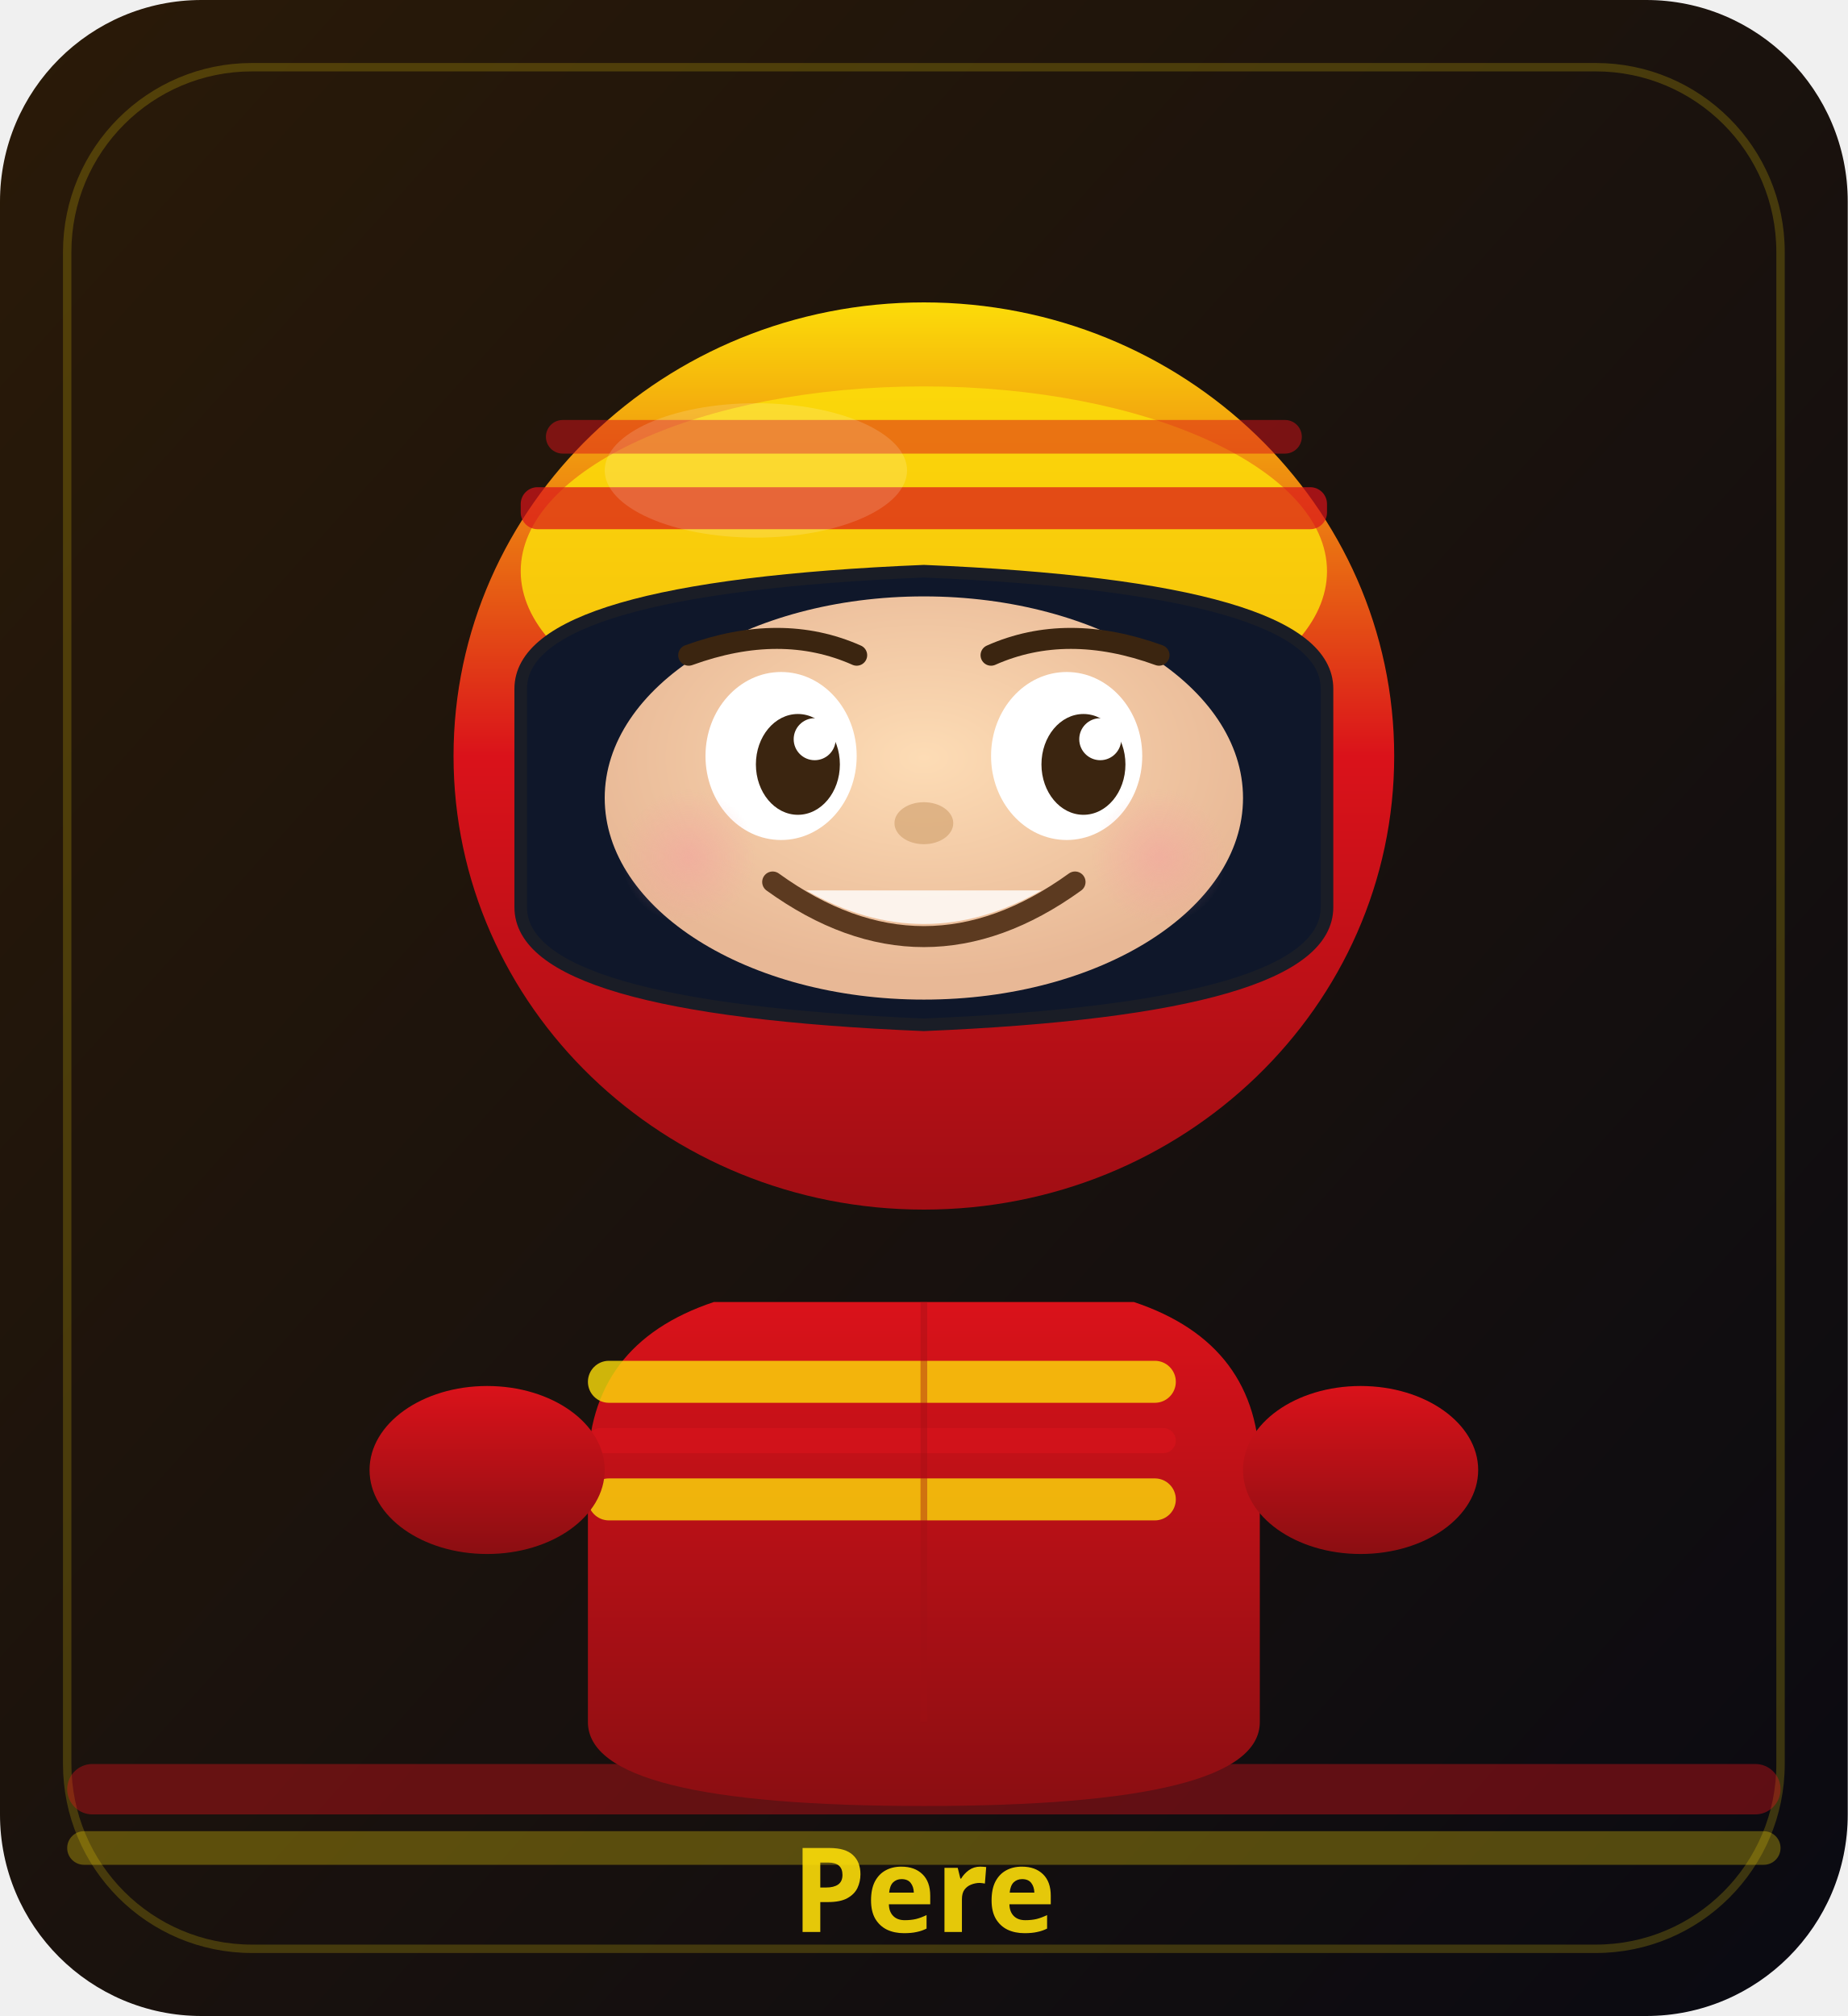
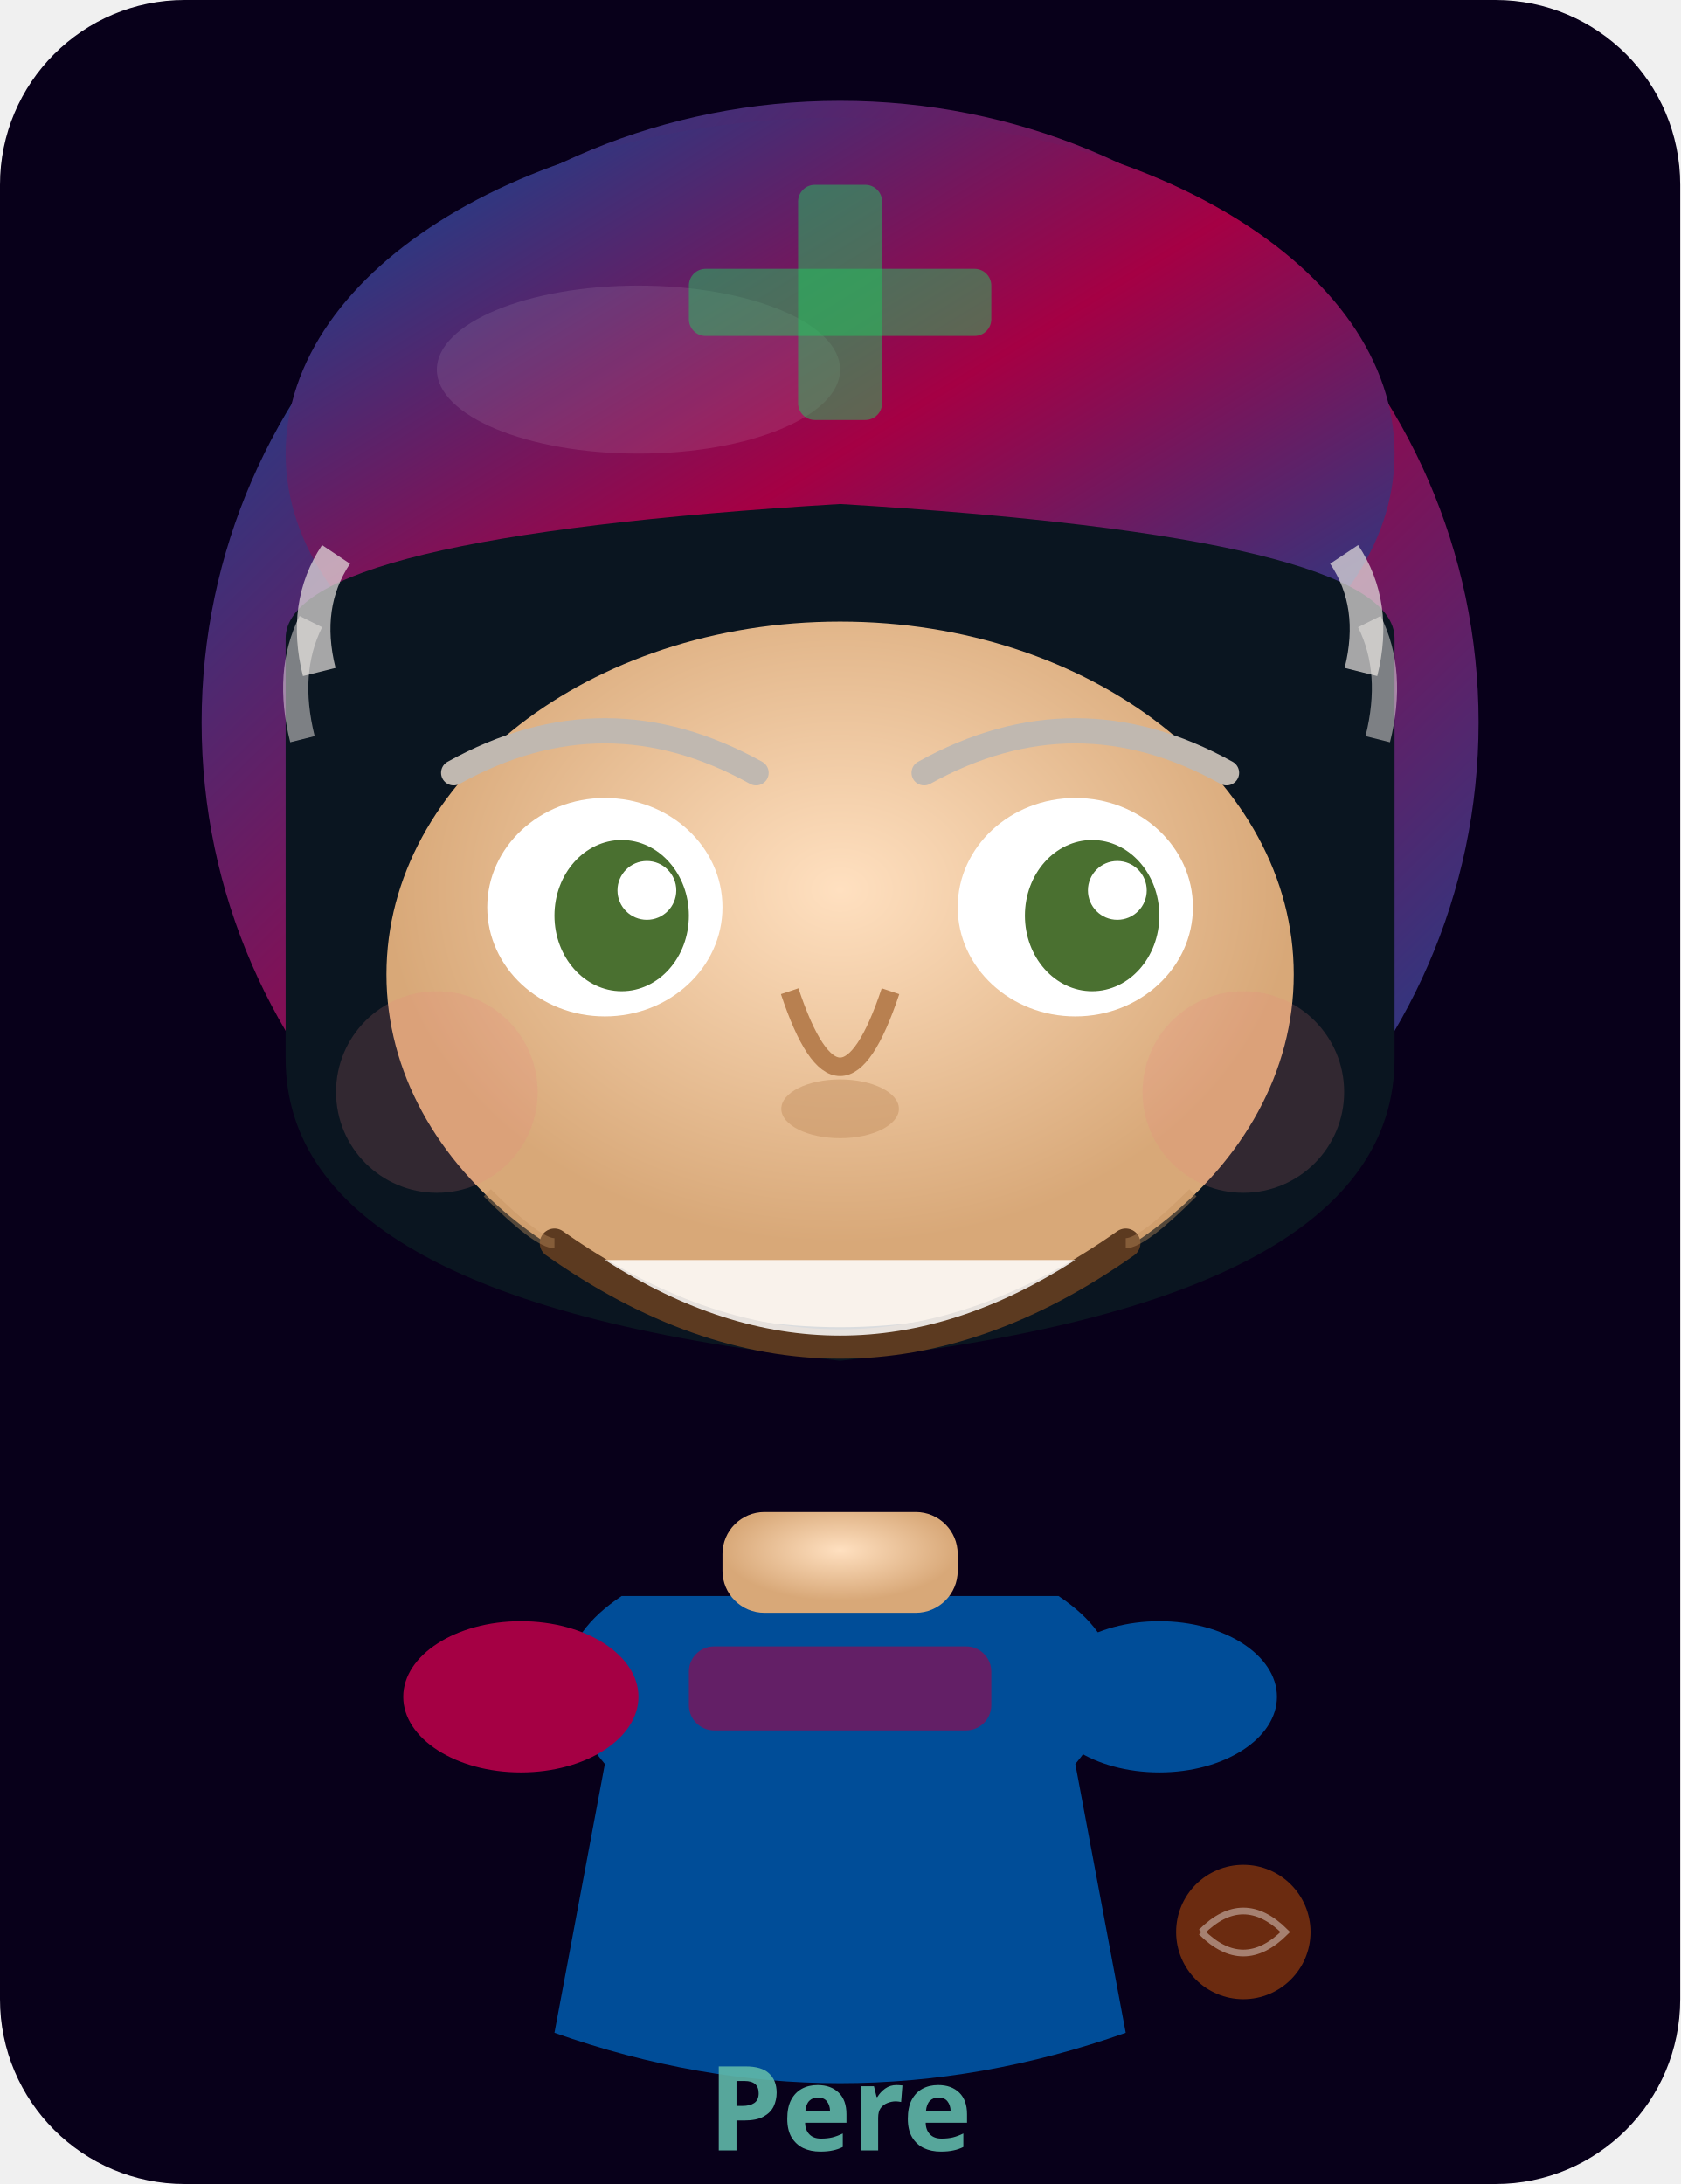
- <svg xmlns="http://www.w3.org/2000/svg" viewBox="0 0 220 240">
+ <svg xmlns="http://www.w3.org/2000/svg" viewBox="0 0 200 260">
  <defs>
-     <linearGradient id="p-bg" x1="0%" y1="0%" x2="100%" y2="100%">
-       <stop offset="0%" stop-color="#2a1a08" />
-       <stop offset="100%" stop-color="#0a0a12" />
+     <radialGradient id="ps" cx="50%" cy="38%" r="50%">
+       <stop offset="0%" stop-color="#FFE0C0" />
+       <stop offset="100%" stop-color="#D8A878" />
+     </radialGradient>
+     <linearGradient id="ph" x1="0%" y1="0%" x2="100%" y2="100%">
+       <stop offset="0%" stop-color="#004D98" />
+       <stop offset="50%" stop-color="#A50044" />
+       <stop offset="100%" stop-color="#004D98" />
    </linearGradient>
-     <linearGradient id="p-helmet" x1="0%" y1="0%" x2="0%" y2="100%">
-       <stop offset="0%" stop-color="#FCDD09" />
-       <stop offset="50%" stop-color="#DA121A" />
-       <stop offset="100%" stop-color="#A00E14" />
-     </linearGradient>
-     <linearGradient id="p-suit" x1="0%" y1="0%" x2="0%" y2="100%">
-       <stop offset="0%" stop-color="#DA121A" />
-       <stop offset="100%" stop-color="#8B0E12" />
-     </linearGradient>
-     <radialGradient id="p-skin" cx="50%" cy="40%" r="55%">
-       <stop offset="0%" stop-color="#FDDCB5" />
-       <stop offset="100%" stop-color="#E8B896" />
-     </radialGradient>
-     <radialGradient id="p-cheek" cx="50%" cy="50%" r="50%">
-       <stop offset="0%" stop-color="#F5A0A0" stop-opacity=".5" />
-       <stop offset="100%" stop-color="#F5A0A0" stop-opacity="0" />
-     </radialGradient>
  </defs>
-   <rect width="220" height="240" rx="24" fill="url(#p-bg)" />
-   <rect x="8" y="8" width="204" height="224" rx="22" fill="none" stroke="#FCDD09" stroke-width="1" opacity=".2" />
-   <rect x="8" y="210" width="204" height="6" rx="3" fill="#DA121A" opacity=".4" />
-   <rect x="8" y="218" width="204" height="4" rx="2" fill="#FCDD09" opacity=".3" />
-   <path d="M70 175 Q70 160 85 155 L135 155 Q150 160 150 175 L150 205 Q150 215 110 215 Q70 215 70 205 Z" fill="url(#p-suit)" />
-   <rect x="70" y="162" width="70" height="5" rx="2.5" fill="#FCDD09" opacity=".8" />
-   <rect x="70" y="170" width="70" height="3" rx="1.5" fill="#DA121A" opacity=".6" />
-   <rect x="70" y="176" width="70" height="5" rx="2.5" fill="#FCDD09" opacity=".8" />
-   <path d="M110 155 L110 205" stroke="#A00E14" stroke-width=".8" opacity=".4" />
-   <ellipse cx="58" cy="175" rx="14" ry="10" fill="url(#p-suit)" />
-   <ellipse cx="162" cy="175" rx="14" ry="10" fill="url(#p-suit)" />
-   <ellipse cx="110" cy="90" rx="56" ry="54" fill="url(#p-helmet)" />
-   <ellipse cx="110" cy="68" rx="48" ry="22" fill="#FCDD09" opacity=".85" />
-   <rect x="62" y="58" width="96" height="5" rx="2" fill="#DA121A" opacity=".7" />
-   <rect x="65" y="50" width="90" height="4" rx="2" fill="#DA121A" opacity=".5" />
-   <ellipse cx="90" cy="56" rx="18" ry="8" fill="white" opacity=".15" />
-   <path d="M62 82 Q62 70 110 68 Q158 70 158 82 L158 108 Q158 120 110 122 Q62 120 62 108 Z" fill="#0f172a" stroke="#1a1d26" stroke-width="1.5" />
-   <ellipse cx="110" cy="95" rx="38" ry="24" fill="url(#p-skin)" />
-   <ellipse cx="93" cy="90" rx="9" ry="10" fill="white" />
-   <ellipse cx="127" cy="90" rx="9" ry="10" fill="white" />
-   <ellipse cx="95" cy="91" rx="5" ry="6" fill="#3B2510" />
-   <ellipse cx="129" cy="91" rx="5" ry="6" fill="#3B2510" />
-   <circle cx="97" cy="88" r="2.5" fill="white" />
-   <circle cx="131" cy="88" r="2.5" fill="white" />
-   <path d="M82 78 Q93 74 102 78" stroke="#3B2510" stroke-width="2.5" fill="none" stroke-linecap="round" />
-   <path d="M118 78 Q127 74 138 78" stroke="#3B2510" stroke-width="2.5" fill="none" stroke-linecap="round" />
-   <ellipse cx="110" cy="98" rx="3.5" ry="2.5" fill="#D4A574" opacity=".7" />
-   <path d="M92 105 Q110 118 128 105" stroke="#5C3A20" stroke-width="2.5" fill="none" stroke-linecap="round" />
-   <path d="M96 106 Q110 114 124 106" fill="white" opacity=".8" />
-   <circle cx="82" cy="102" r="8" fill="url(#p-cheek)" />
-   <circle cx="138" cy="102" r="8" fill="url(#p-cheek)" />
-   <text x="110" y="230" font-family="system-ui,sans-serif" font-size="14" font-weight="700" fill="#FCDD09" text-anchor="middle" opacity=".9">Pere</text>
+   <rect width="200" height="260" rx="22" fill="#08001a" />
+   <path d="M72 210 Q62 198 74 190 L126 190 Q138 198 128 210 L134 242 Q100 254 66 242Z" fill="#004D98" />
+   <rect x="82" y="196" width="36" height="10" rx="3" fill="#A50044" opacity=".6" />
+   <ellipse cx="62" cy="202" rx="14" ry="9" fill="#A50044" />
+   <ellipse cx="138" cy="202" rx="14" ry="9" fill="#004D98" />
+   <rect x="86" y="180" width="28" height="12" rx="5" fill="url(#ps)" />
+   <ellipse cx="100" cy="86" rx="76" ry="74" fill="url(#ph)" />
+   <ellipse cx="100" cy="54" rx="66" ry="40" fill="url(#ph)" />
+   <ellipse cx="76" cy="44" rx="24" ry="10" fill="white" opacity=".1" />
+   <rect x="82" y="32" width="36" height="8" rx="2" fill="#22c55e" opacity=".5" />
+   <rect x="95" y="22" width="10" height="28" rx="2" fill="#22c55e" opacity=".5" />
+   <path d="M34 76 Q34 64 100 60 Q166 64 166 76 L166 126 Q166 155 100 162 Q34 155 34 126Z" fill="#0a1520" />
+   <ellipse cx="100" cy="116" rx="54" ry="42" fill="url(#ps)" />
+   <path d="M38 80 Q36 72 40 66" stroke="#E8E4E0" stroke-width="4" fill="none" opacity=".7" />
+   <path d="M36 88 Q34 80 37 74" stroke="#F0ECE8" stroke-width="3" fill="none" opacity=".5" />
+   <path d="M162 80 Q164 72 160 66" stroke="#E8E4E0" stroke-width="4" fill="none" opacity=".7" />
+   <path d="M164 88 Q166 80 163 74" stroke="#F0ECE8" stroke-width="3" fill="none" opacity=".5" />
+   <ellipse cx="72" cy="108" rx="14" ry="13" fill="white" />
+   <ellipse cx="128" cy="108" rx="14" ry="13" fill="white" />
+   <ellipse cx="74" cy="109" rx="8" ry="9" fill="#4A7030" />
+   <ellipse cx="130" cy="109" rx="8" ry="9" fill="#4A7030" />
+   <circle cx="77" cy="106" r="3.5" fill="white" />
+   <circle cx="133" cy="106" r="3.5" fill="white" />
+   <path d="M54 92 Q72 82 90 92" stroke="#C0B8B0" stroke-width="3" fill="none" stroke-linecap="round" />
+   <path d="M110 92 Q128 82 146 92" stroke="#C0B8B0" stroke-width="3" fill="none" stroke-linecap="round" />
+   <path d="M94 118 Q100 136 106 118" stroke="#B88050" stroke-width="2.2" fill="none" />
+   <ellipse cx="100" cy="132" rx="7" ry="3.5" fill="#C49060" opacity=".5" />
+   <path d="M66 148 Q100 172 134 148" stroke="#5C3A20" stroke-width="3.5" fill="none" stroke-linecap="round" />
+   <path d="M72 150 Q100 168 128 150" fill="white" opacity=".85" />
+   <path d="M58 142 Q64 148 66 148" stroke="#C49060" stroke-width="1.2" fill="none" opacity=".4" />
+   <path d="M142 142 Q136 148 134 148" stroke="#C49060" stroke-width="1.2" fill="none" opacity=".4" />
+   <circle cx="52" cy="130" r="12" fill="#E88080" opacity=".18" />
+   <circle cx="148" cy="130" r="12" fill="#E88080" opacity=".18" />
+   <circle cx="148" cy="230" r="8" fill="#FF6B00" opacity=".4" />
+   <path d="M143 230 Q148 225 153 230 Q148 235 143 230" stroke="white" stroke-width=".8" fill="none" opacity=".4" />
+   <text x="100" y="256" font-family="system-ui,sans-serif" font-size="14" font-weight="700" fill="#5fb8a8" text-anchor="middle" opacity=".9">Pere</text>
</svg>
